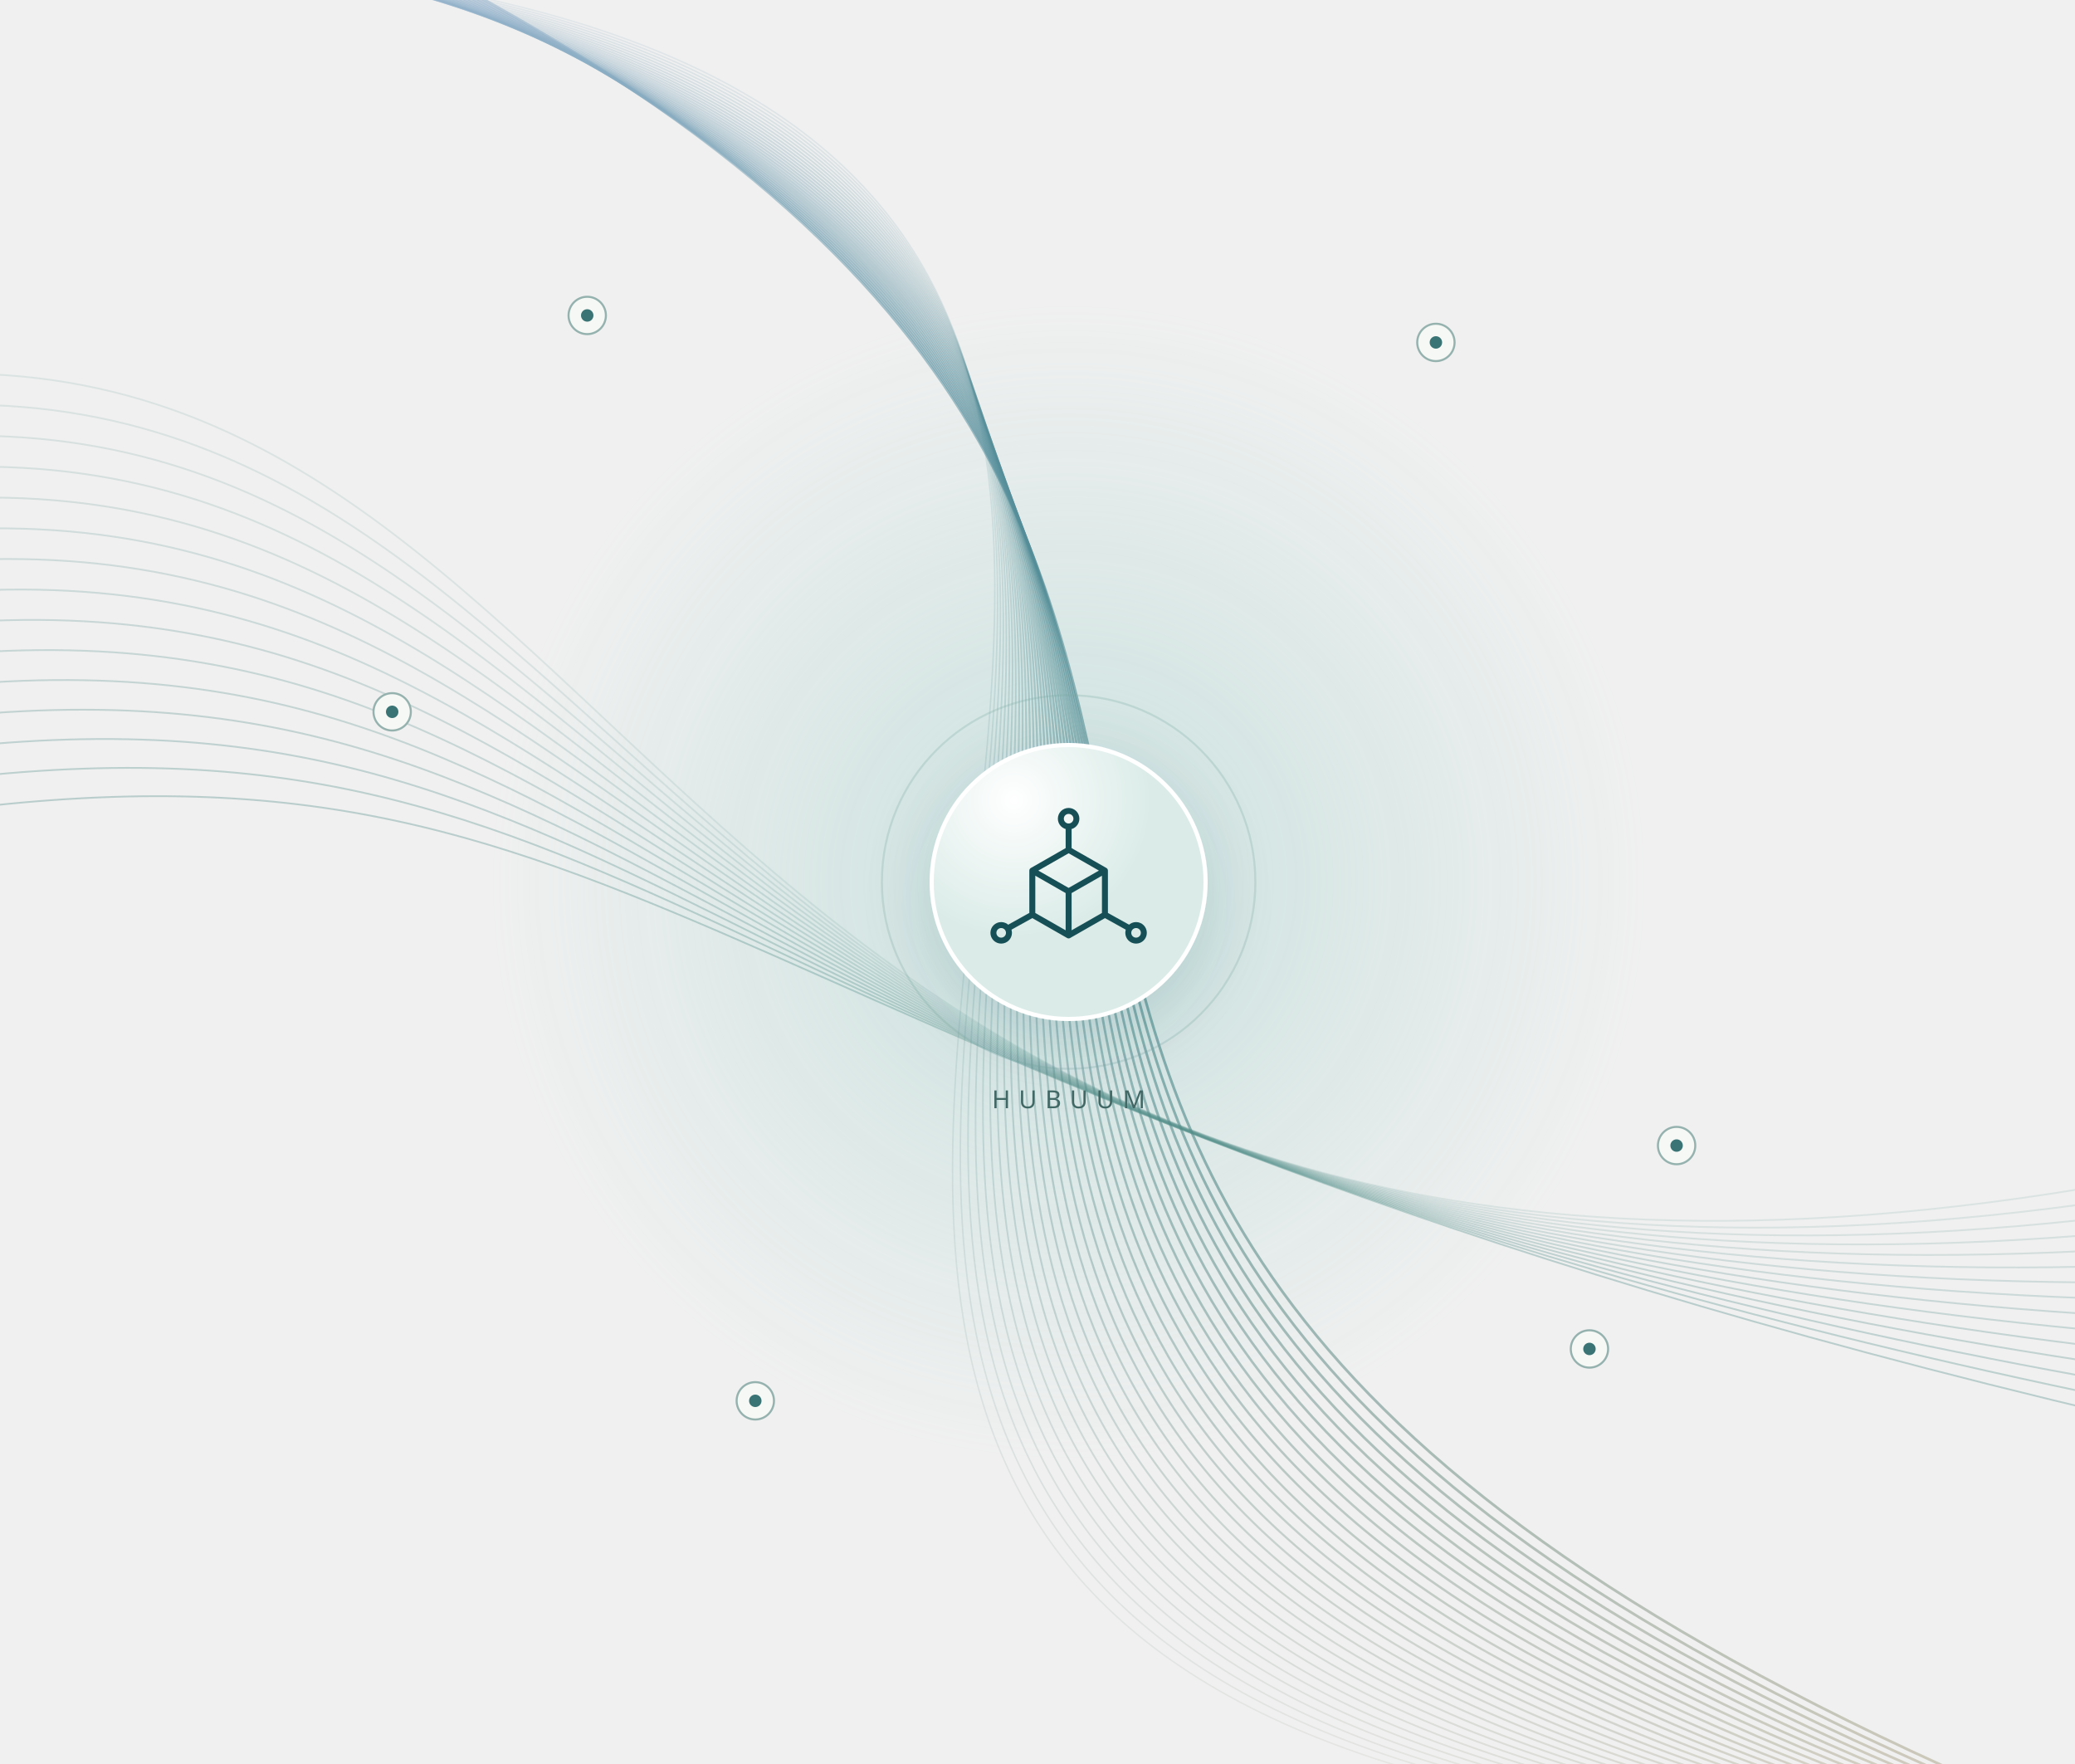
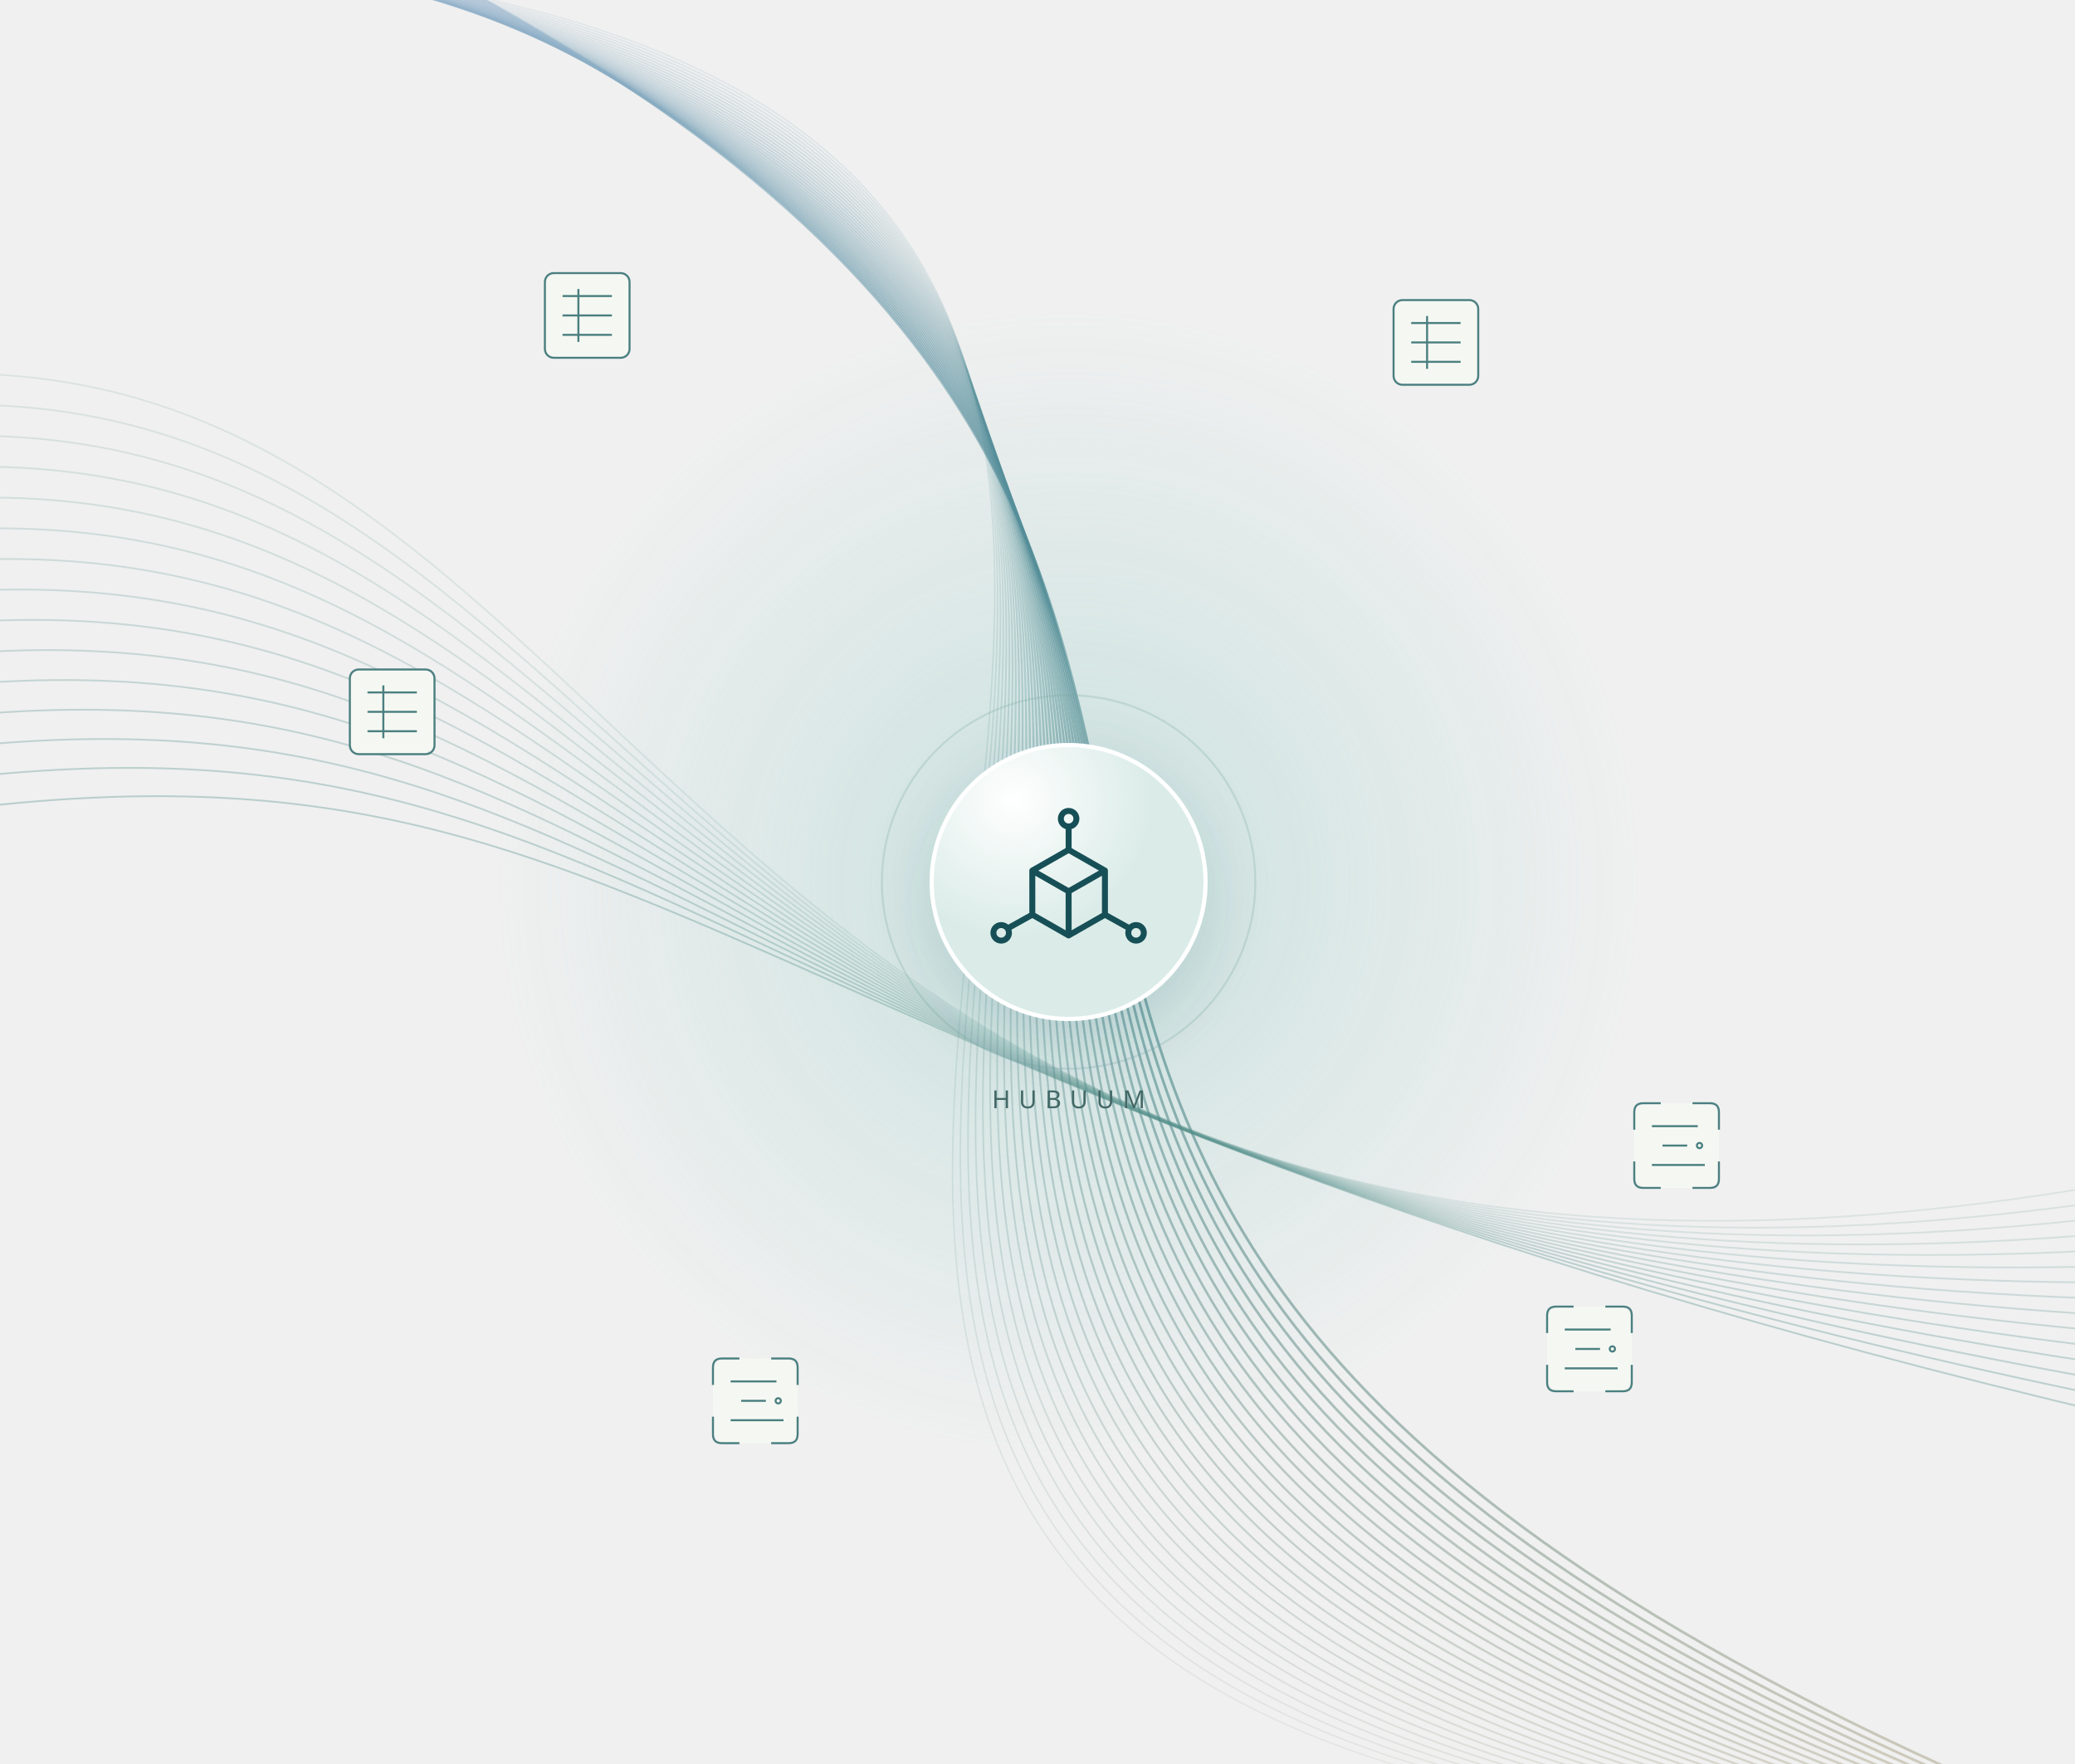
<svg xmlns="http://www.w3.org/2000/svg" viewBox="0 0 1000 850" role="img" aria-labelledby="title">
  <defs>
    <radialGradient id="halo">
      <stop stop-color="#88c9c1" stop-opacity=".38" />
      <stop offset="1" stop-color="#88c9c1" stop-opacity="0" />
    </radialGradient>
    <linearGradient id="thread" x1="0" y1="0" x2="1" y2="1">
      <stop stop-color="#9fb9d4" />
      <stop offset=".48" stop-color="#357b80" />
      <stop offset="1" stop-color="#c1b093" />
    </linearGradient>
    <radialGradient id="pearl" cx=".3" cy=".2">
      <stop stop-color="white" />
      <stop offset="1" stop-color="#dbece8" />
    </radialGradient>
    <filter id="shadow" x="-100%" y="-100%" width="300%" height="300%">
      <feDropShadow dx="0" dy="12" stdDeviation="16" flood-color="#174f57" flood-opacity=".13" />
    </filter>
  </defs>
  <circle cx="515" cy="425" r="280" fill="url(#halo)" />
  <path d="M80 -20 C940 25, 10 800, 830 880" fill="none" stroke="url(#thread)" stroke-width="0.70" opacity="0.14" />
  <path d="M84 -20 C935 34, 18 792, 836 880" fill="none" stroke="url(#thread)" stroke-width="0.72" opacity="0.15" />
  <path d="M88 -20 C930 43, 26 784, 842 880" fill="none" stroke="url(#thread)" stroke-width="0.74" opacity="0.17" />
  <path d="M92 -20 C925 52, 34 776, 848 880" fill="none" stroke="url(#thread)" stroke-width="0.76" opacity="0.18" />
  <path d="M96 -20 C920 61, 42 768, 854 880" fill="none" stroke="url(#thread)" stroke-width="0.78" opacity="0.20" />
  <path d="M100 -20 C915 70, 50 760, 860 880" fill="none" stroke="url(#thread)" stroke-width="0.80" opacity="0.21" />
  <path d="M104 -20 C910 79, 58 752, 866 880" fill="none" stroke="url(#thread)" stroke-width="0.82" opacity="0.23" />
  <path d="M108 -20 C905 88, 66 744, 872 880" fill="none" stroke="url(#thread)" stroke-width="0.84" opacity="0.24" />
  <path d="M112 -20 C900 97, 74 736, 878 880" fill="none" stroke="url(#thread)" stroke-width="0.87" opacity="0.26" />
  <path d="M116 -20 C895 106, 82 728, 884 880" fill="none" stroke="url(#thread)" stroke-width="0.89" opacity="0.27" />
  <path d="M120 -20 C890 115, 90 720, 890 880" fill="none" stroke="url(#thread)" stroke-width="0.91" opacity="0.28" />
  <path d="M124 -20 C885 124, 98 712, 896 880" fill="none" stroke="url(#thread)" stroke-width="0.93" opacity="0.30" />
  <path d="M128 -20 C880 133, 106 704, 902 880" fill="none" stroke="url(#thread)" stroke-width="0.95" opacity="0.31" />
  <path d="M132 -20 C875 142, 114 696, 908 880" fill="none" stroke="url(#thread)" stroke-width="0.97" opacity="0.33" />
  <path d="M136 -20 C870 151, 122 688, 914 880" fill="none" stroke="url(#thread)" stroke-width="0.99" opacity="0.34" />
  <path d="M140 -20 C865 160, 130 680, 920 880" fill="none" stroke="url(#thread)" stroke-width="1.01" opacity="0.36" />
  <path d="M144 -20 C860 169, 138 672, 926 880" fill="none" stroke="url(#thread)" stroke-width="1.03" opacity="0.37" />
  <path d="M148 -20 C855 178, 146 664, 932 880" fill="none" stroke="url(#thread)" stroke-width="1.05" opacity="0.39" />
  <path d="M152 -20 C850 187, 154 656, 938 880" fill="none" stroke="url(#thread)" stroke-width="1.07" opacity="0.40" />
  <path d="M156 -20 C845 196, 162 648, 944 880" fill="none" stroke="url(#thread)" stroke-width="1.09" opacity="0.42" />
  <path d="M160 -20 C840 205, 170 640, 950 880" fill="none" stroke="url(#thread)" stroke-width="1.11" opacity="0.43" />
  <path d="M164 -20 C835 214, 178 632, 956 880" fill="none" stroke="url(#thread)" stroke-width="1.13" opacity="0.44" />
  <path d="M168 -20 C830 223, 186 624, 962 880" fill="none" stroke="url(#thread)" stroke-width="1.16" opacity="0.46" />
  <path d="M172 -20 C825 232, 194 616, 968 880" fill="none" stroke="url(#thread)" stroke-width="1.18" opacity="0.47" />
  <path d="M176 -20 C820 241, 202 608, 974 880" fill="none" stroke="url(#thread)" stroke-width="1.20" opacity="0.49" />
  <path d="M180 -20 C815 250, 210 600, 980 880" fill="none" stroke="url(#thread)" stroke-width="1.22" opacity="0.50" />
  <path d="M184 -20 C810 259, 218 592, 986 880" fill="none" stroke="url(#thread)" stroke-width="1.24" opacity="0.52" />
  <path d="M188 -20 C805 268, 226 584, 992 880" fill="none" stroke="url(#thread)" stroke-width="1.26" opacity="0.53" />
  <path d="M192 -20 C800 277, 234 576, 998 880" fill="none" stroke="url(#thread)" stroke-width="1.28" opacity="0.55" />
  <path d="M196 -20 C795 286, 242 568, 1004 880" fill="none" stroke="url(#thread)" stroke-width="1.30" opacity="0.56" />
  <path d="M-20 180 C320 180, 340 690, 1020 570" fill="none" stroke="#508c87" stroke-width=".85" opacity="0.130" />
  <path d="M-20 195 C320 192, 340 678, 1020 578" fill="none" stroke="#508c87" stroke-width=".85" opacity="0.145" />
  <path d="M-20 210 C320 204, 340 666, 1020 586" fill="none" stroke="#508c87" stroke-width=".85" opacity="0.160" />
  <path d="M-20 225 C320 216, 340 654, 1020 594" fill="none" stroke="#508c87" stroke-width=".85" opacity="0.175" />
  <path d="M-20 240 C320 228, 340 642, 1020 602" fill="none" stroke="#508c87" stroke-width=".85" opacity="0.190" />
  <path d="M-20 255 C320 240, 340 630, 1020 610" fill="none" stroke="#508c87" stroke-width=".85" opacity="0.205" />
  <path d="M-20 270 C320 252, 340 618, 1020 618" fill="none" stroke="#508c87" stroke-width=".85" opacity="0.220" />
  <path d="M-20 285 C320 264, 340 606, 1020 626" fill="none" stroke="#508c87" stroke-width=".85" opacity="0.235" />
  <path d="M-20 300 C320 276, 340 594, 1020 634" fill="none" stroke="#508c87" stroke-width=".85" opacity="0.250" />
  <path d="M-20 315 C320 288, 340 582, 1020 642" fill="none" stroke="#508c87" stroke-width=".85" opacity="0.265" />
  <path d="M-20 330 C320 300, 340 570, 1020 650" fill="none" stroke="#508c87" stroke-width=".85" opacity="0.280" />
  <path d="M-20 345 C320 312, 340 558, 1020 658" fill="none" stroke="#508c87" stroke-width=".85" opacity="0.295" />
  <path d="M-20 360 C320 324, 340 546, 1020 666" fill="none" stroke="#508c87" stroke-width=".85" opacity="0.310" />
  <path d="M-20 375 C320 336, 340 534, 1020 674" fill="none" stroke="#508c87" stroke-width=".85" opacity="0.325" />
  <path d="M-20 390 C320 348, 340 522, 1020 682" fill="none" stroke="#508c87" stroke-width=".85" opacity="0.340" />
-   <circle cx="283" cy="152" r="9" fill="#f5f8f4" stroke="#95b2af" />
-   <circle cx="283" cy="152" r="3" fill="#3b7475" />
-   <circle cx="766" cy="650" r="9" fill="#f5f8f4" stroke="#95b2af" />
-   <circle cx="766" cy="650" r="3" fill="#3b7475" />
-   <circle cx="189" cy="343" r="9" fill="#f5f8f4" stroke="#95b2af" />
-   <circle cx="189" cy="343" r="3" fill="#3b7475" />
-   <circle cx="808" cy="552" r="9" fill="#f5f8f4" stroke="#95b2af" />
-   <circle cx="808" cy="552" r="3" fill="#3b7475" />
-   <circle cx="692" cy="165" r="9" fill="#f5f8f4" stroke="#95b2af" />
-   <circle cx="692" cy="165" r="3" fill="#3b7475" />
-   <circle cx="364" cy="675" r="9" fill="#f5f8f4" stroke="#95b2af" />
-   <circle cx="364" cy="675" r="3" fill="#3b7475" />
+   <g transform="translate(283 152) scale(0.85)">
+     <rect x="-24" y="-24" width="48" height="48" rx="8" fill="#f5f8f2" />
+     <g fill="none" stroke="#4b7f80" stroke-width="1.15">
+       <rect x="-24" y="-24" width="48" height="48" rx="5" />
+       <path d="M-14-11H14 M-14 0H14 M-14 11H14 M-5-15V15" />
+     </g>
+   </g>
+   <g transform="translate(766 650) scale(0.85)">
+     <rect x="-24" y="-24" width="48" height="48" rx="8" fill="#f5f8f2" />
+     <g fill="none" stroke="#4b7f80" stroke-width="1.15">
+       <path d="M-24-9V-19Q-24-24-19-24H-9 M9-24H19Q24-24 24-19V-9 M24 9V19Q24 24 19 24H9 M-9 24H-19Q-24 24-24 19V9" />
+       <path d="M-14-11H12 M-8 0H6 M-14 11H16" />
+       <circle cx="13" cy="0" r="1.5" />
+     </g>
+   </g>
+   <g transform="translate(189 343) scale(0.85)">
+     <rect x="-24" y="-24" width="48" height="48" rx="8" fill="#f5f8f2" />
+     <g fill="none" stroke="#4b7f80" stroke-width="1.15">
+       <rect x="-24" y="-24" width="48" height="48" rx="5" />
+       <path d="M-14-11H14 M-14 0H14 M-14 11H14 M-5-15V15" />
+     </g>
+   </g>
+   <g transform="translate(808 552) scale(0.85)">
+     <rect x="-24" y="-24" width="48" height="48" rx="8" fill="#f5f8f2" />
+     <g fill="none" stroke="#4b7f80" stroke-width="1.15">
+       <path d="M-24-9V-19Q-24-24-19-24H-9 M9-24H19Q24-24 24-19V-9 M24 9V19Q24 24 19 24H9 M-9 24H-19Q-24 24-24 19V9" />
+       <path d="M-14-11H12 M-8 0H6 M-14 11H16" />
+       <circle cx="13" cy="0" r="1.5" />
+     </g>
+   </g>
+   <g transform="translate(692 165) scale(0.85)">
+     <rect x="-24" y="-24" width="48" height="48" rx="8" fill="#f5f8f2" />
+     <g fill="none" stroke="#4b7f80" stroke-width="1.15">
+       <rect x="-24" y="-24" width="48" height="48" rx="5" />
+       <path d="M-14-11H14 M-14 0H14 M-14 11H14 M-5-15V15" />
+     </g>
+   </g>
+   <g transform="translate(364 675) scale(0.85)">
+     <rect x="-24" y="-24" width="48" height="48" rx="8" fill="#f5f8f2" />
+     <g fill="none" stroke="#4b7f80" stroke-width="1.15">
+       <path d="M-24-9V-19Q-24-24-19-24H-9 M9-24H19Q24-24 24-19V-9 M24 9V19Q24 24 19 24H9 M-9 24H-19Q-24 24-24 19V9" />
+       <path d="M-14-11H12 M-8 0H6 M-14 11H16" />
+       <circle cx="13" cy="0" r="1.5" />
+     </g>
+   </g>
  <circle cx="515" cy="425" r="90" fill="none" stroke="#79a8a1" stroke-opacity=".25" />
  <circle cx="515" cy="425" r="66" fill="url(#pearl)" stroke="white" stroke-width="2" filter="url(#shadow)" />
  <g transform="translate(515 432) scale(1.25)" fill="none" stroke="#174f57" stroke-width="2.3" stroke-linecap="round" stroke-linejoin="round">
    <path d="M-14-10 0-18 14-10 14 7 0 15-14 7Z M-14-10 0-2 14-10 M0-2V15 M0-18V-27 M14 7 23 12 M-14 7-23 12" />
    <circle cx="0" cy="-30" r="3" />
    <circle cx="26" cy="14" r="3" />
    <circle cx="-26" cy="14" r="3" />
  </g>
  <text x="515" y="534" text-anchor="middle" font-family="system-ui,sans-serif" font-size="12" letter-spacing="4" fill="#426866">HUBUUM</text>
</svg>
